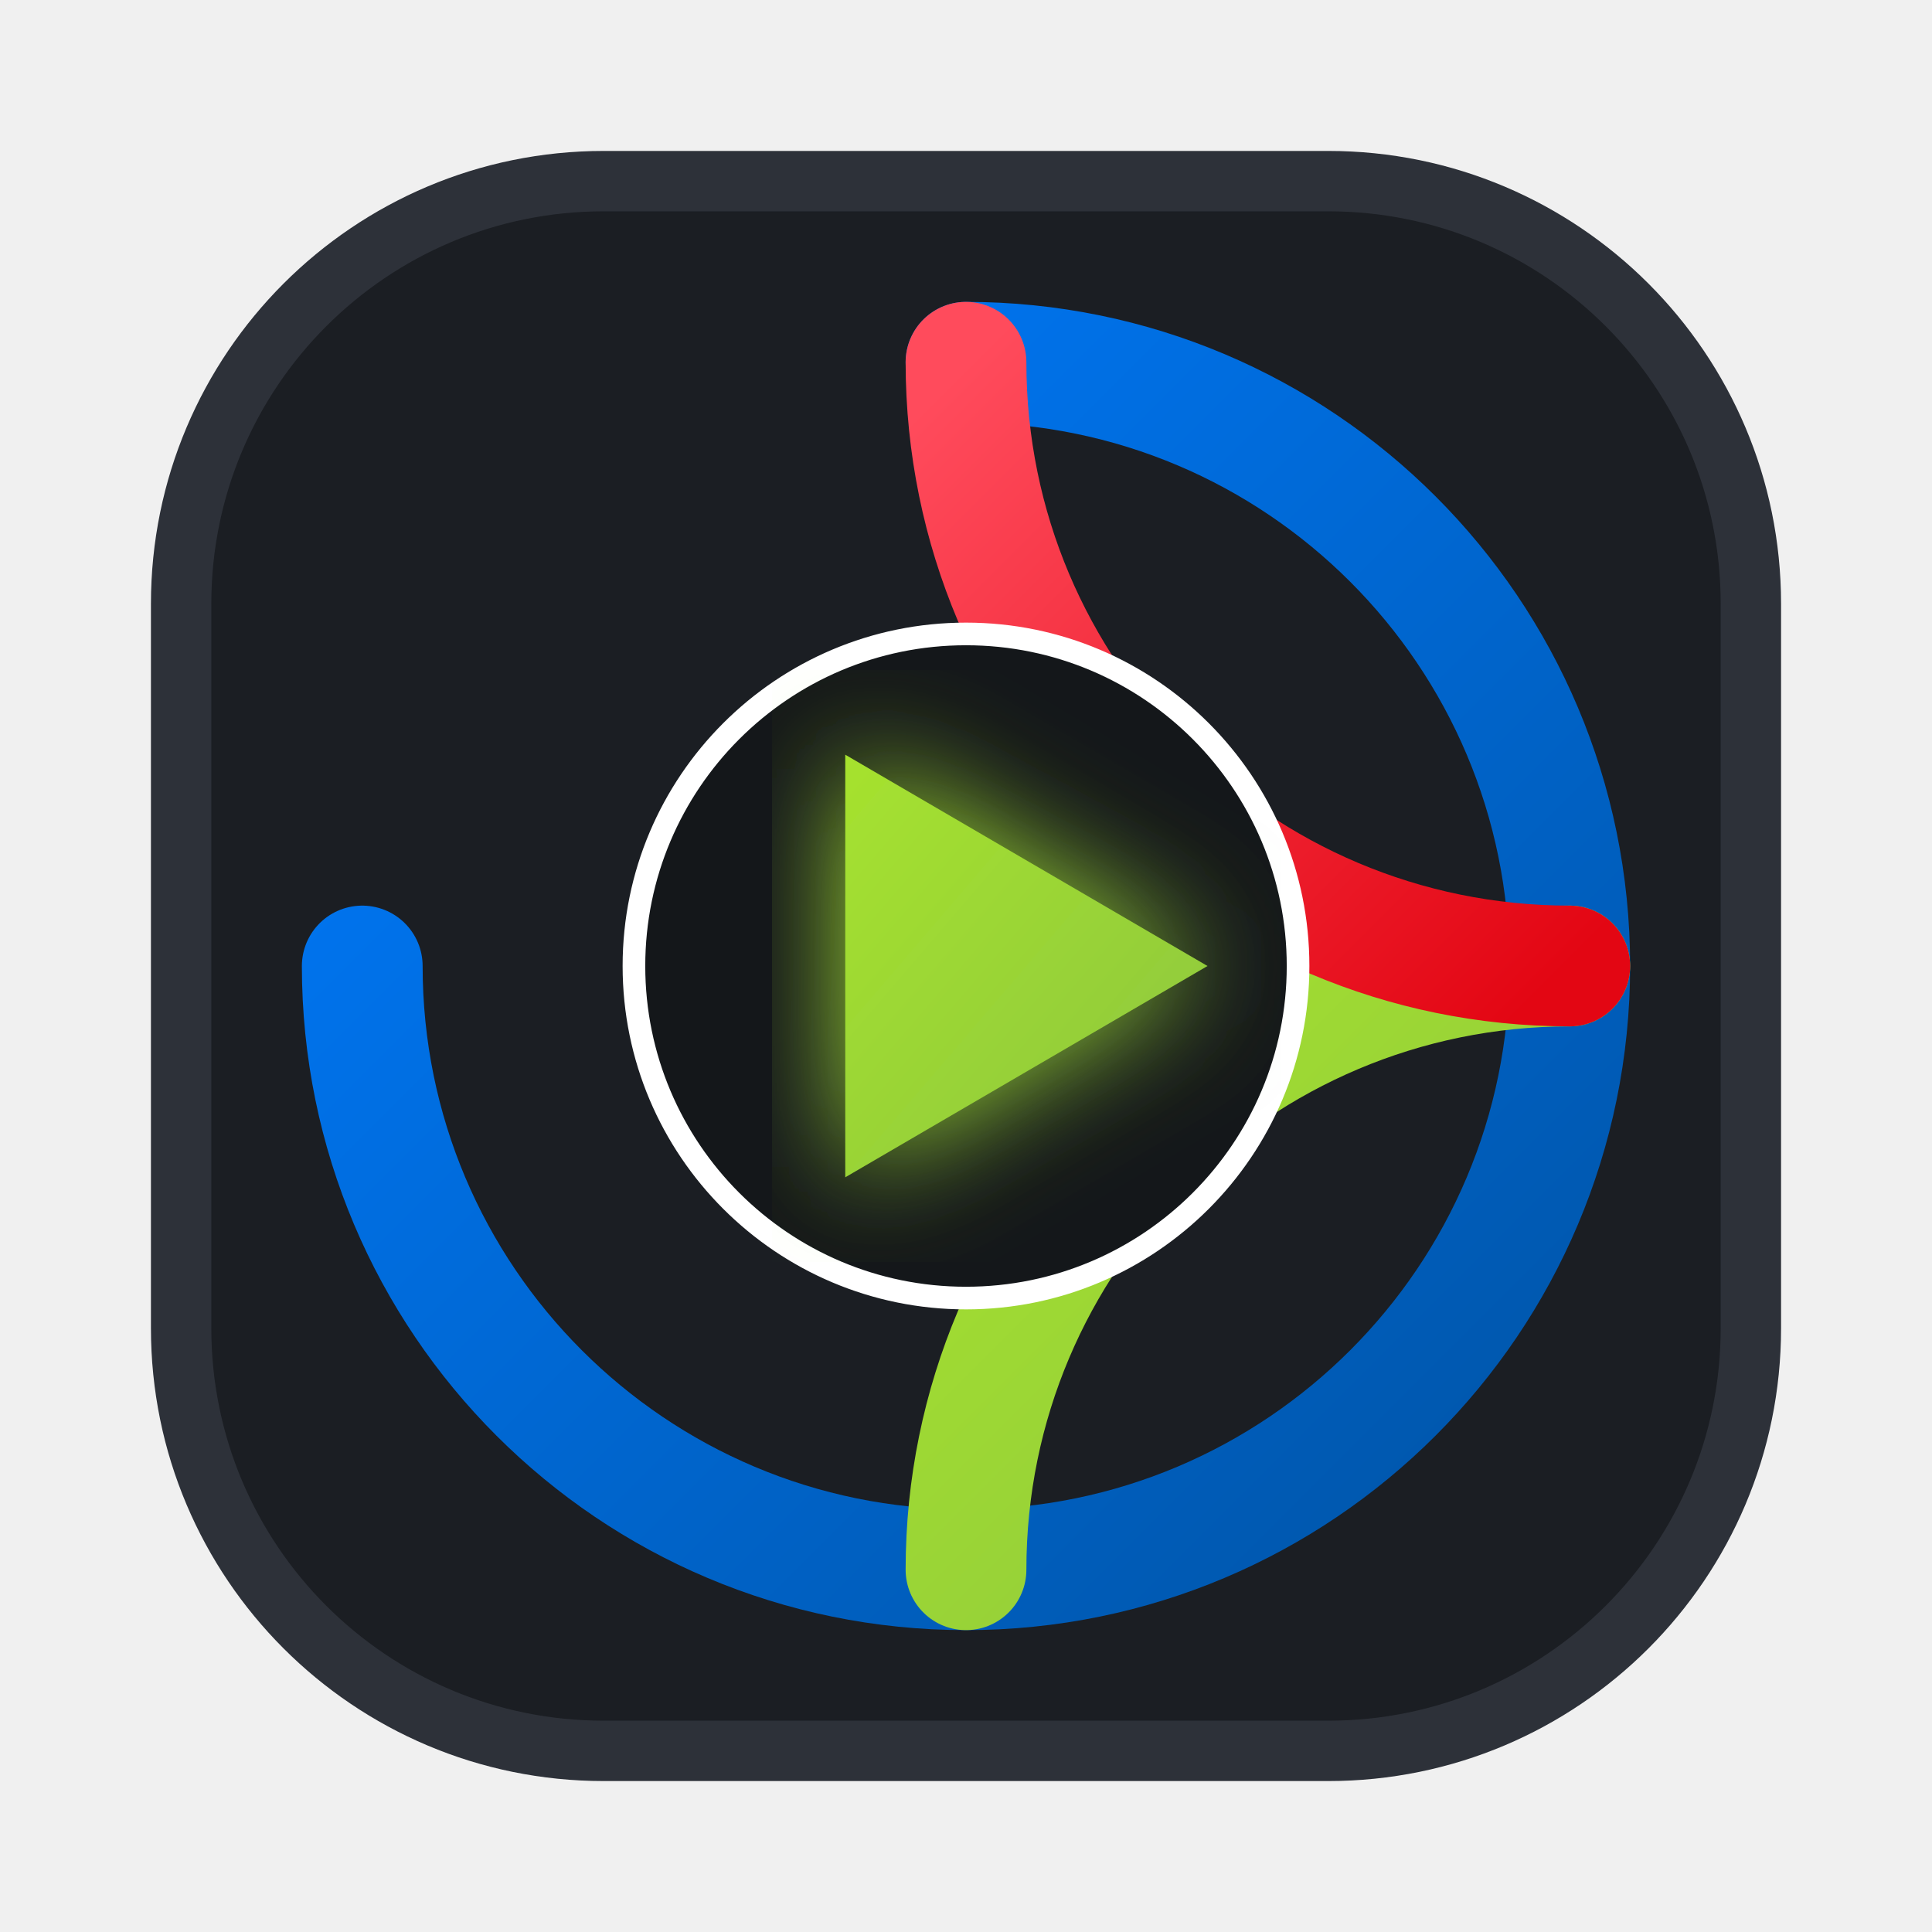
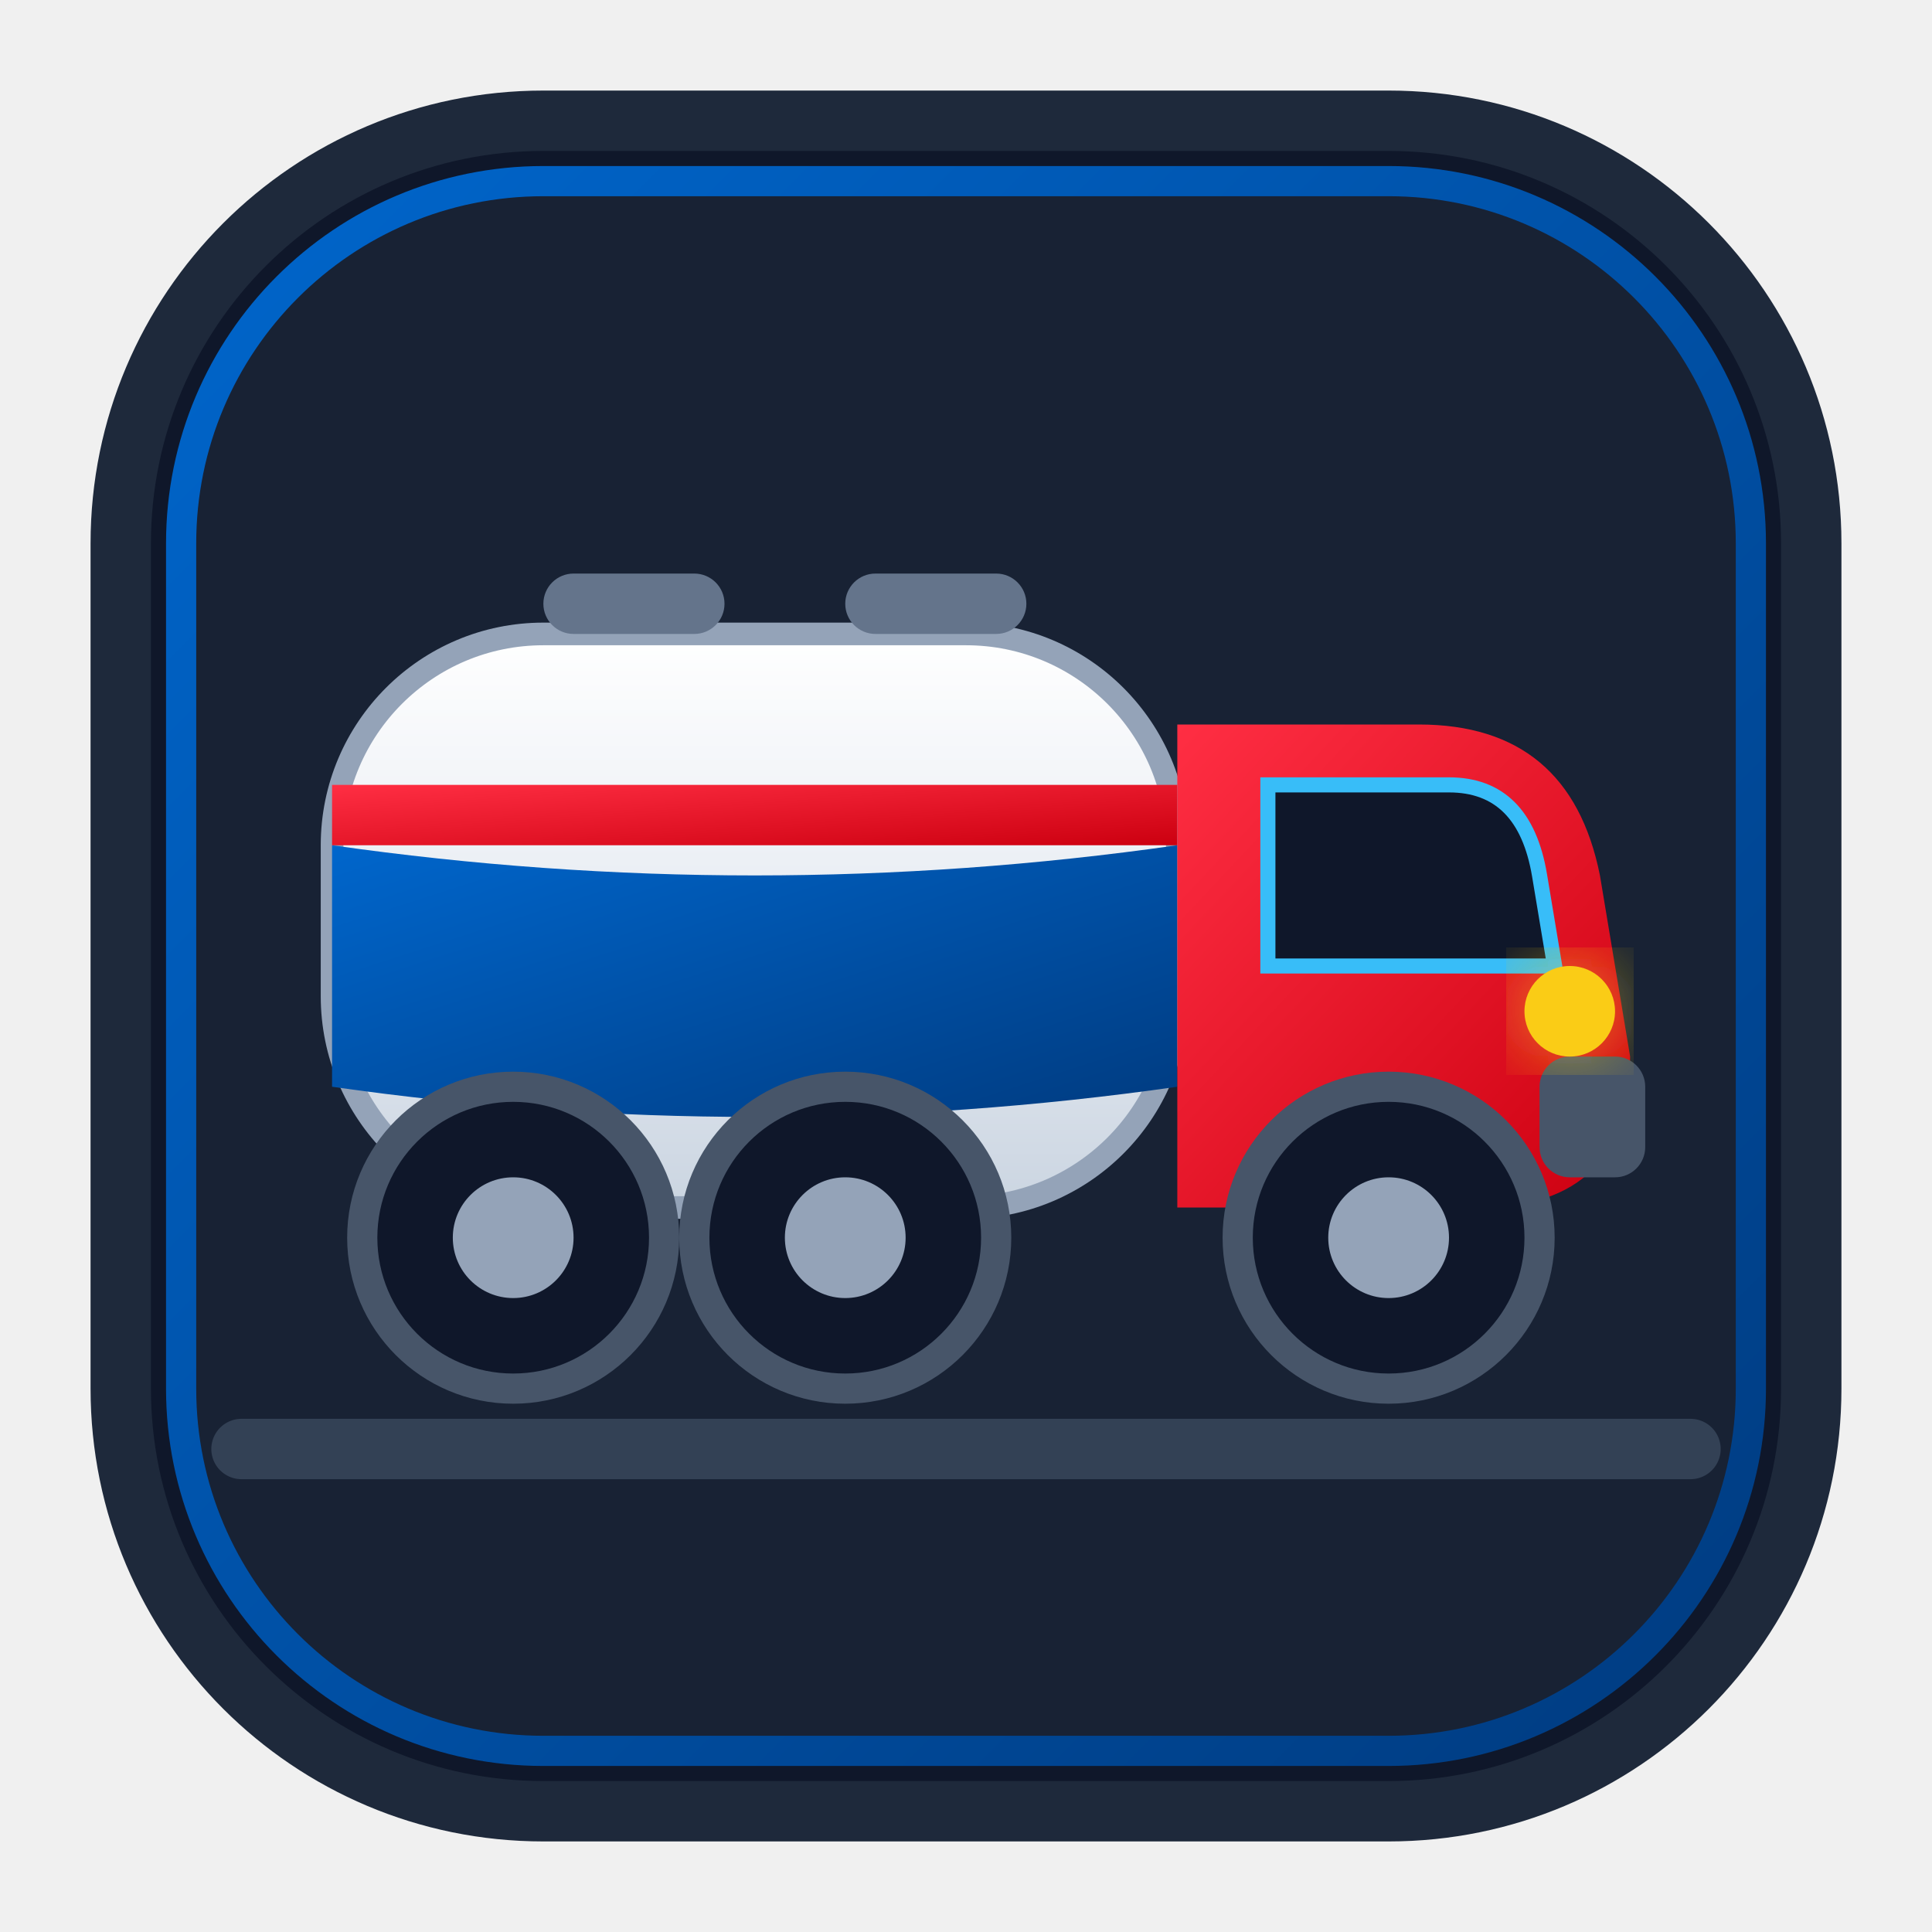
<svg xmlns="http://www.w3.org/2000/svg" viewBox="0 0 128 128" width="128" height="128">
  <defs>
-     <linearGradient id="gradRed" x1="0%" y1="0%" x2="100%" y2="100%">
-       <stop offset="0%" stop-color="#ff4b5c" />
-       <stop offset="100%" stop-color="#e30613" />
+     <linearGradient id="pertaminaRed" x1="0%" y1="0%" x2="100%" y2="100%">
+       <stop offset="0%" stop-color="#ff2e43" />
+       <stop offset="100%" stop-color="#cc0010" />
    </linearGradient>
-     <linearGradient id="gradBlue" x1="0%" y1="0%" x2="100%" y2="100%">
-       <stop offset="0%" stop-color="#007bff" />
-       <stop offset="100%" stop-color="#0054a6" />
+     <linearGradient id="pertaminaBlue" x1="0%" y1="0%" x2="100%" y2="100%">
+       <stop offset="0%" stop-color="#0066cc" />
+       <stop offset="100%" stop-color="#003b80" />
    </linearGradient>
-     <linearGradient id="gradGreen" x1="0%" y1="0%" x2="100%" y2="100%">
-       <stop offset="0%" stop-color="#a6e22e" />
-       <stop offset="100%" stop-color="#8dc63f" />
+     <linearGradient id="pertaminaGreen" x1="0%" y1="0%" x2="100%" y2="0%">
+       <stop offset="0%" stop-color="#9ce62e" />
+       <stop offset="100%" stop-color="#69b814" />
    </linearGradient>
-     <filter id="glow" x="-20%" y="-20%" width="140%" height="140%">
-       <feGaussianBlur stdDeviation="4" result="blur" />
+     <linearGradient id="tankBody" x1="0%" y1="0%" x2="0%" y2="100%">
+       <stop offset="0%" stop-color="#ffffff" />
+       <stop offset="60%" stop-color="#e2e8f0" />
+       <stop offset="100%" stop-color="#cbd5e1" />
+     </linearGradient>
+     <filter id="badgeGlow" x="-20%" y="-20%" width="140%" height="140%">
+       <feGaussianBlur stdDeviation="3" result="blur" />
      <feComposite in="SourceGraphic" in2="blur" operator="over" />
    </filter>
  </defs>
-   <rect x="12" y="12" width="104" height="104" rx="28" fill="#1b1e23" stroke="#2d3139" stroke-width="4" />
-   <path d="M 64,24 A 40,40 0 1,1 24,64" fill="none" stroke="url(#gradBlue)" stroke-width="8" stroke-linecap="round" />
-   <path d="M 64,104 A 40,40 0 0,1 104,64" fill="none" stroke="url(#gradGreen)" stroke-width="8" stroke-linecap="round" />
-   <path d="M 104,64 A 40,40 0 0,1 64,24" fill="none" stroke="url(#gradRed)" stroke-width="8" stroke-linecap="round" />
-   <circle cx="64" cy="64" r="22" fill="#14171a" stroke="#fff" stroke-width="1.5" />
-   <polygon points="56,50 80,64 56,78" fill="url(#gradGreen)" filter="url(#glow)" />
+   <rect x="8" y="8" width="112" height="112" rx="28" fill="#0f172a" stroke="#1e293b" stroke-width="4" />
+   <rect x="12" y="12" width="104" height="104" rx="24" fill="#182234" stroke="url(#pertaminaBlue)" stroke-width="2" />
+   <path d="M 14,76 L 36,76" stroke="url(#pertaminaGreen)" stroke-width="3" stroke-linecap="round" opacity="0.8" />
+   <path d="M 10,84 L 28,84" stroke="url(#pertaminaRed)" stroke-width="3" stroke-linecap="round" opacity="0.8" />
+   <line x1="16" y1="96" x2="112" y2="96" stroke="#334155" stroke-width="4" stroke-linecap="round" />
+   <line x1="30" y1="96" x2="50" y2="96" stroke="url(#pertaminaGreen)" stroke-width="4" stroke-linecap="round" />
+   <line x1="65" y1="96" x2="95" y2="96" stroke="url(#pertaminaGreen)" stroke-width="4" stroke-linecap="round" />
+   <rect x="22" y="42" width="56" height="38" rx="14" fill="url(#tankBody)" stroke="#94a3b8" stroke-width="1.5" />
+   <path d="M 22,56 Q 50,60 78,56 L 78,72 Q 50,76 22,72 Z" fill="url(#pertaminaBlue)" />
+   <path d="M 22,52 L 78,52 L 78,56 L 22,56 Z" fill="url(#pertaminaRed)" />
+   <rect x="36" y="38" width="12" height="4" rx="2" fill="#64748b" />
+   <rect x="56" y="38" width="12" height="4" rx="2" fill="#64748b" />
+   <path d="M 78,48 L 94,48 Q 104,48 106,58 L 108,70 Q 108,80 98,80 L 78,80 Z" fill="url(#pertaminaRed)" />
+   <path d="M 84,52 L 96,52 Q 101,52 102,58 L 103,64 L 84,64 Z" fill="#0f172a" stroke="#38bdf8" stroke-width="1" />
+   <rect x="102" y="70" width="7" height="8" rx="2" fill="#475569" />
+   <circle cx="104" cy="67" r="3" fill="#facc15" filter="url(#badgeGlow)" />
+   <circle cx="34" cy="82" r="10" fill="#0f172a" stroke="#475569" stroke-width="2" />
+   <circle cx="34" cy="82" r="4" fill="#94a3b8" />
+   <circle cx="56" cy="82" r="10" fill="#0f172a" stroke="#475569" stroke-width="2" />
+   <circle cx="56" cy="82" r="4" fill="#94a3b8" />
+   <circle cx="92" cy="82" r="10" fill="#0f172a" stroke="#475569" stroke-width="2" />
+   <circle cx="92" cy="82" r="4" fill="#94a3b8" />
</svg>
